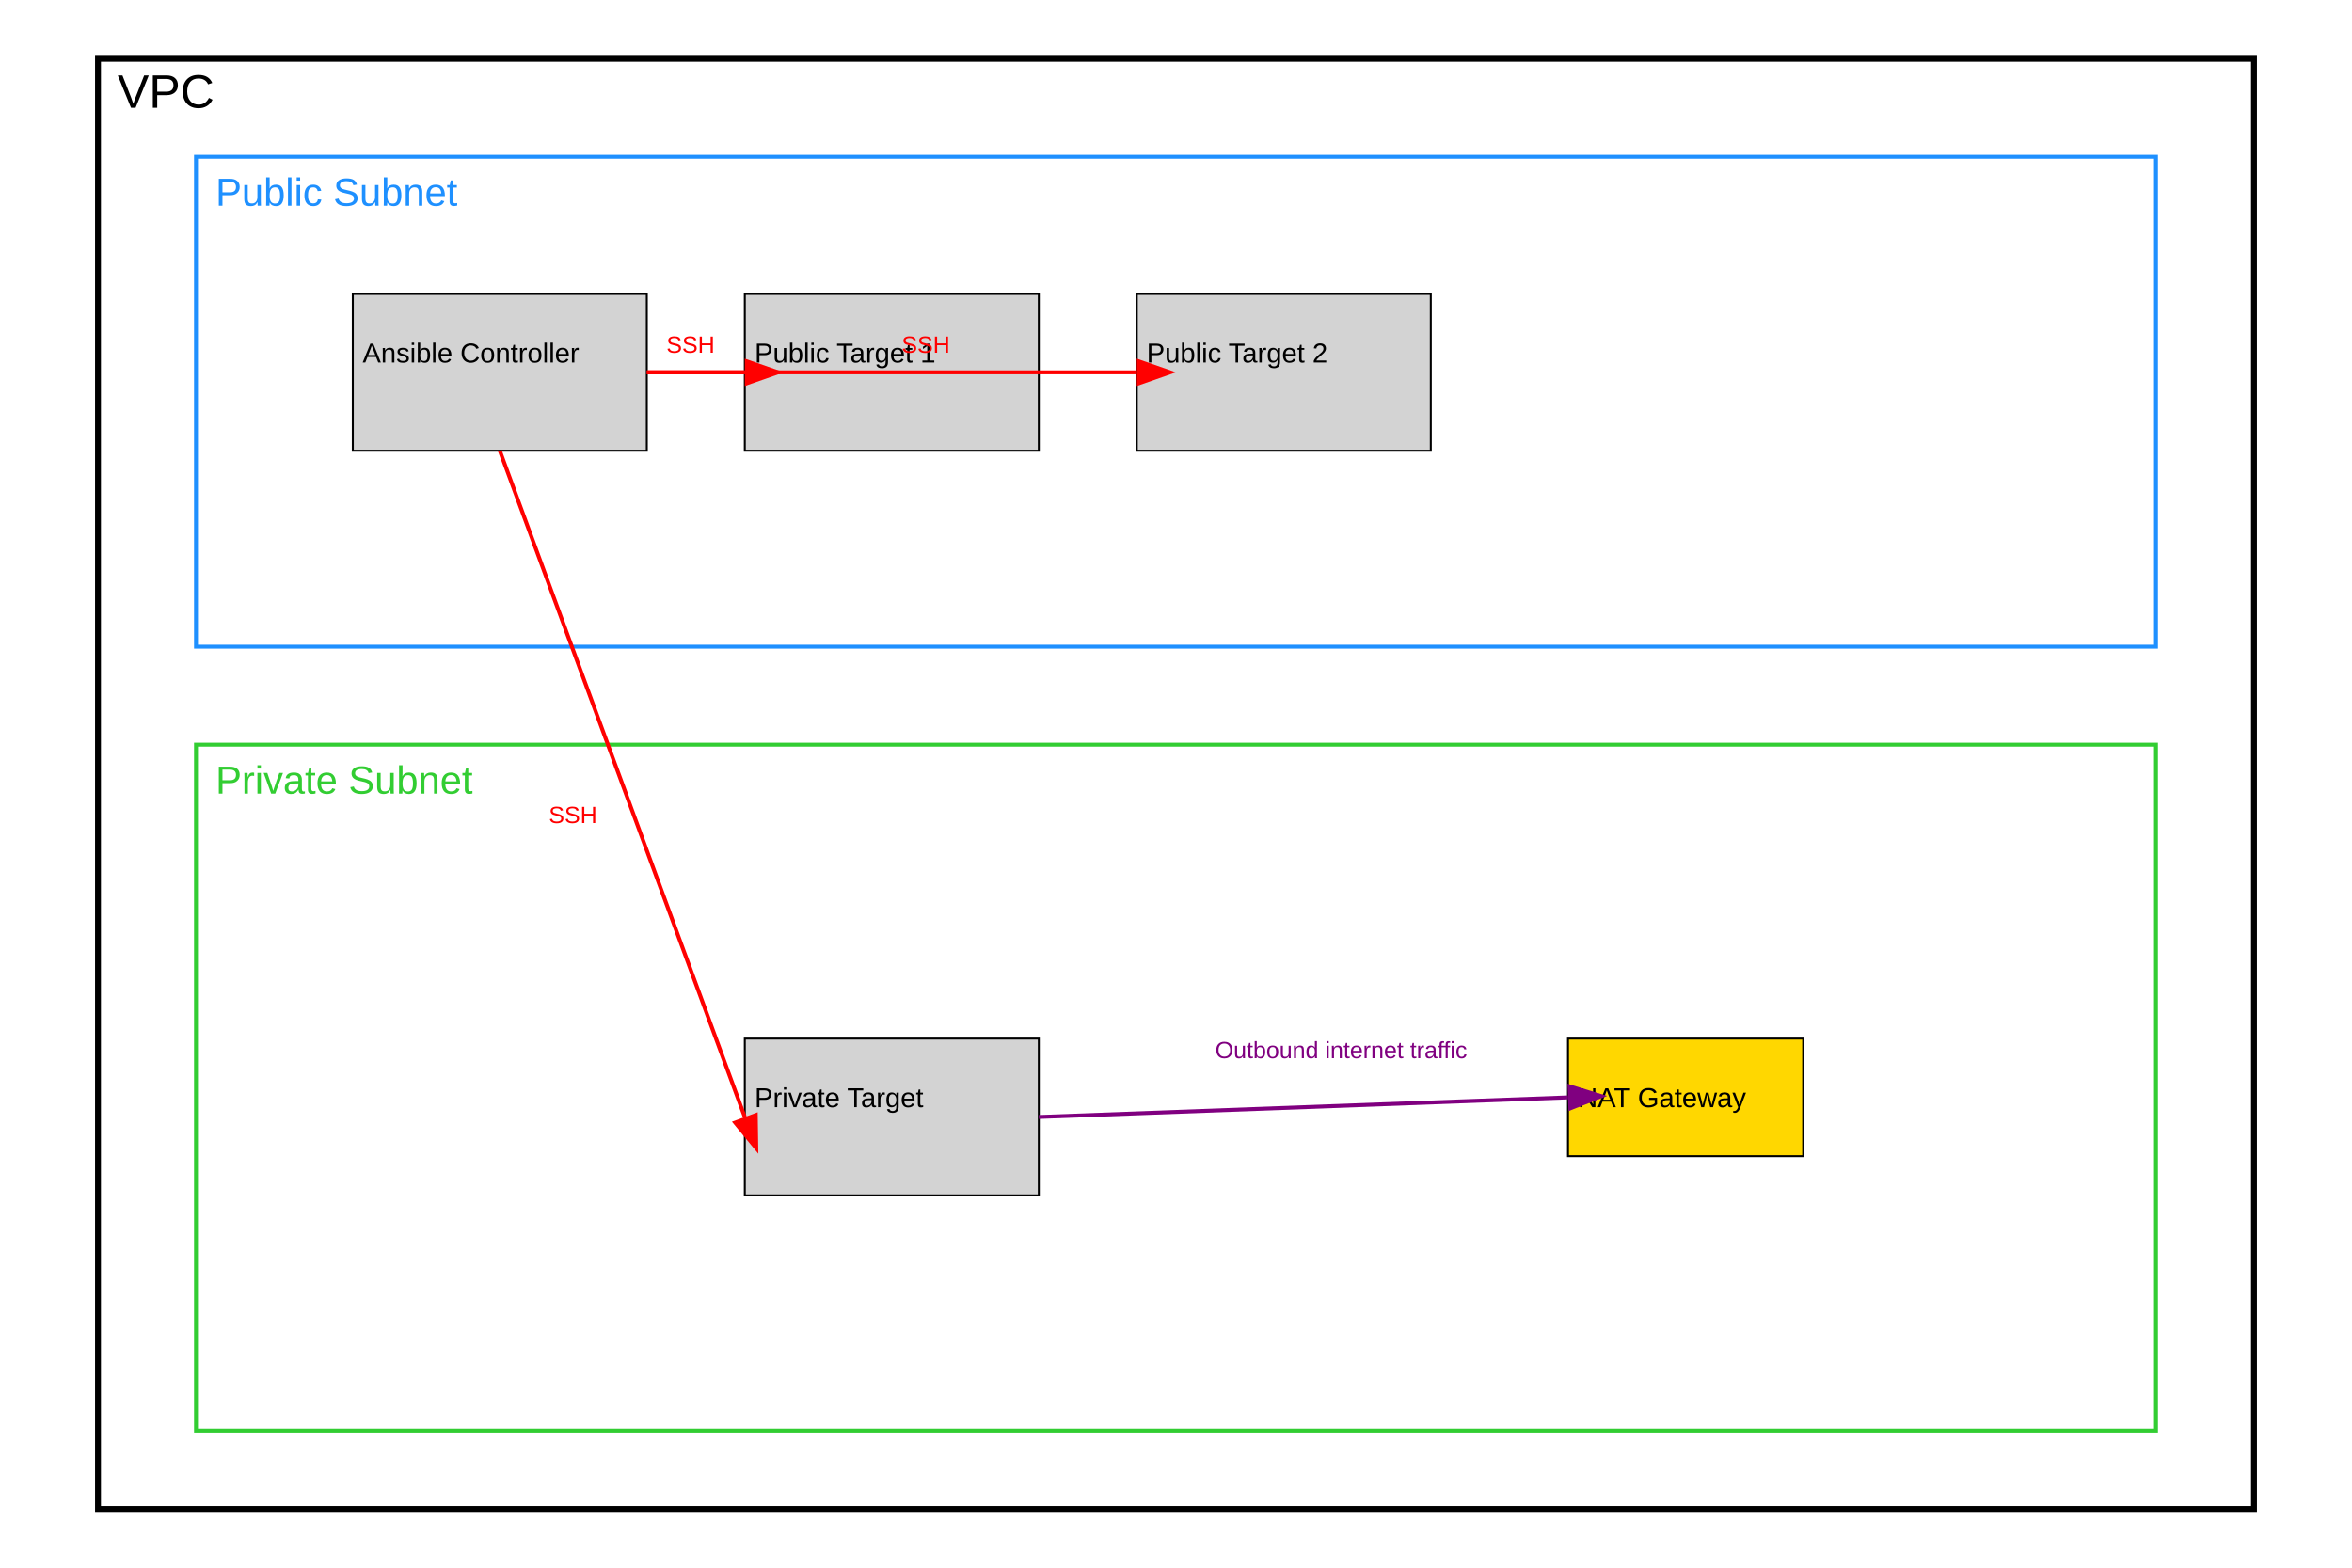
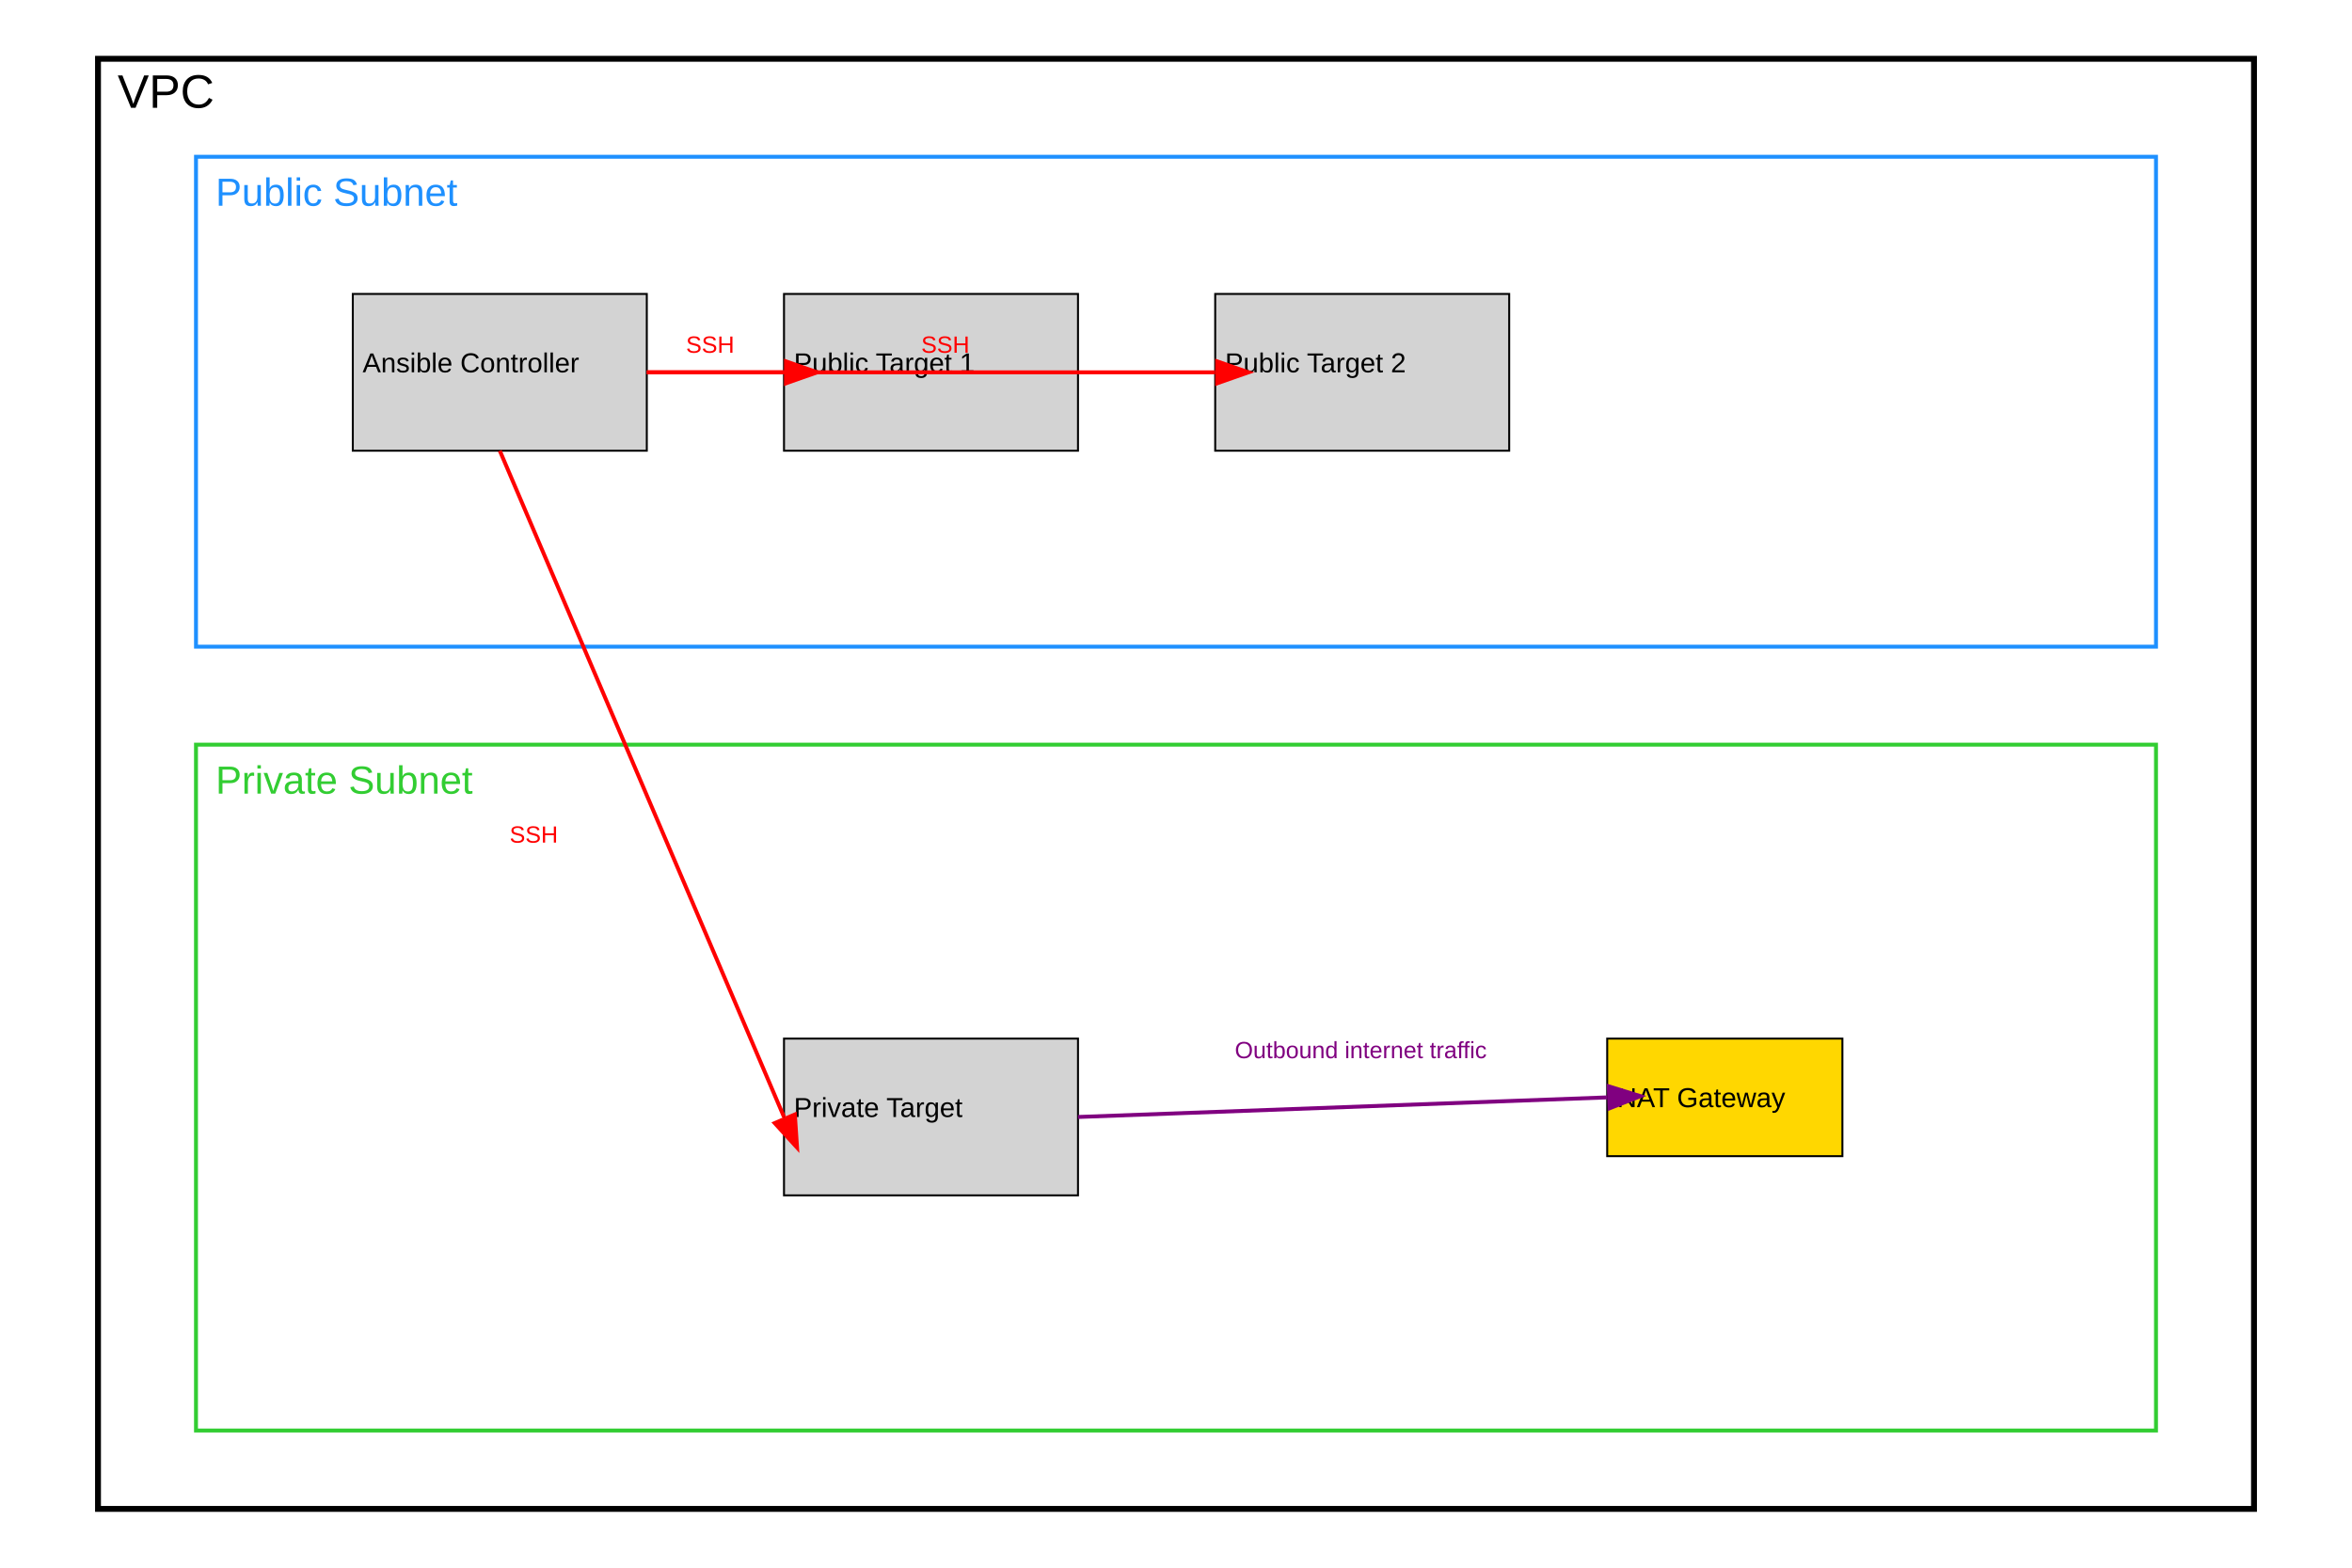
<svg xmlns="http://www.w3.org/2000/svg" width="1200" height="800">
-   <rect x="50" y="30" width="1100" height="740" fill="none" stroke="#000" stroke-width="3" />
-   <text x="60" y="55" font-family="Arial" font-size="24" fill="#000">VPC</text>
+   <rect x="50" y="30" width="1100" height="740" fill="none" stroke="#000000" stroke-width="3" />
+   <text x="60" y="55" font-family="Arial" font-size="24" fill="#000000">VPC</text>
  <rect x="100" y="80" width="1000" height="250" fill="none" stroke="#1E90FF" stroke-width="2" />
  <text x="110" y="105" font-family="Arial" font-size="20" fill="#1E90FF">Public Subnet</text>
  <rect x="100" y="380" width="1000" height="350" fill="none" stroke="#32CD32" stroke-width="2" />
  <text x="110" y="405" font-family="Arial" font-size="20" fill="#32CD32">Private Subnet</text>
-   <rect x="180" y="150" width="150" height="80" fill="#D3D3D3" stroke="#000" />
-   <text x="185" y="185" font-family="Arial" font-size="14" fill="#000">Ansible Controller</text>
-   <rect x="380" y="150" width="150" height="80" fill="#D3D3D3" stroke="#000" />
-   <text x="385" y="185" font-family="Arial" font-size="14" fill="#000">Public Target 1</text>
-   <rect x="580" y="150" width="150" height="80" fill="#D3D3D3" stroke="#000" />
-   <text x="585" y="185" font-family="Arial" font-size="14" fill="#000">Public Target 2</text>
-   <rect x="380" y="530" width="150" height="80" fill="#D3D3D3" stroke="#000" />
-   <text x="385" y="565" font-family="Arial" font-size="14" fill="#000">Private Target</text>
-   <rect x="800" y="530" width="120" height="60" fill="#FFD700" stroke="#000" />
-   <text x="805" y="565" font-family="Arial" font-size="14" fill="#000">NAT Gateway</text>
+   <rect x="180" y="150" width="150" height="80" fill="#D3D3D3" stroke="#000000" />
+   <text x="185" y="190" font-family="Arial" font-size="14" fill="#000000">Ansible Controller</text>
+   <rect x="400" y="150" width="150" height="80" fill="#D3D3D3" stroke="#000000" />
+   <text x="405" y="190" font-family="Arial" font-size="14" fill="#000000">Public Target 1</text>
+   <rect x="620" y="150" width="150" height="80" fill="#D3D3D3" stroke="#000000" />
+   <text x="625" y="190" font-family="Arial" font-size="14" fill="#000000">Public Target 2</text>
+   <rect x="400" y="530" width="150" height="80" fill="#D3D3D3" stroke="#000000" />
+   <text x="405" y="570" font-family="Arial" font-size="14" fill="#000000">Private Target</text>
+   <rect x="820" y="530" width="120" height="60" fill="#FFD700" stroke="#000000" />
+   <text x="825" y="565" font-family="Arial" font-size="14" fill="#000000">NAT Gateway</text>
  <defs>
-     <marker id="arrowhead" markerWidth="10" markerHeight="7" refX="0" refY="3.5" orient="auto">
+     <marker id="arrowhead-red" markerWidth="10" markerHeight="7" refX="0" refY="3.5" orient="auto">
      <polygon points="0 0,10 3.5,0 7" fill="red" />
    </marker>
    <marker id="arrowhead-purple" markerWidth="10" markerHeight="7" refX="0" refY="3.5" orient="auto">
      <polygon points="0 0,10 3.5,0 7" fill="purple" />
    </marker>
  </defs>
-   <line x1="330" y1="190" x2="380" y2="190" stroke="red" stroke-width="2" marker-end="url(#arrowhead)" />
-   <text x="340" y="180" font-family="Arial" font-size="12" fill="red">SSH</text>
-   <line x1="330" y1="190" x2="580" y2="190" stroke="red" stroke-width="2" marker-end="url(#arrowhead)" />
-   <text x="460" y="180" font-family="Arial" font-size="12" fill="red">SSH</text>
-   <line x1="255" y1="230" x2="380" y2="570" stroke="red" stroke-width="2" marker-end="url(#arrowhead)" />
-   <text x="280" y="420" font-family="Arial" font-size="12" fill="red">SSH</text>
-   <line x1="530" y1="570" x2="800" y2="560" stroke="purple" stroke-width="2" marker-end="url(#arrowhead-purple)" />
-   <text x="620" y="540" font-family="Arial" font-size="12" fill="purple">Outbound internet traffic</text>
+   <line x1="330" y1="190" x2="400" y2="190" stroke="red" stroke-width="2" marker-end="url(#arrowhead-red)" />
+   <text x="350" y="180" font-family="Arial" font-size="12" fill="red">SSH</text>
+   <line x1="330" y1="190" x2="620" y2="190" stroke="red" stroke-width="2" marker-end="url(#arrowhead-red)" />
+   <text x="470" y="180" font-family="Arial" font-size="12" fill="red">SSH</text>
+   <line x1="255" y1="230" x2="400" y2="570" stroke="red" stroke-width="2" marker-end="url(#arrowhead-red)" />
+   <text x="260" y="430" font-family="Arial" font-size="12" fill="red">SSH</text>
+   <line x1="550" y1="570" x2="820" y2="560" stroke="purple" stroke-width="2" marker-end="url(#arrowhead-purple)" />
+   <text x="630" y="540" font-family="Arial" font-size="12" fill="purple">Outbound internet traffic</text>
</svg>
